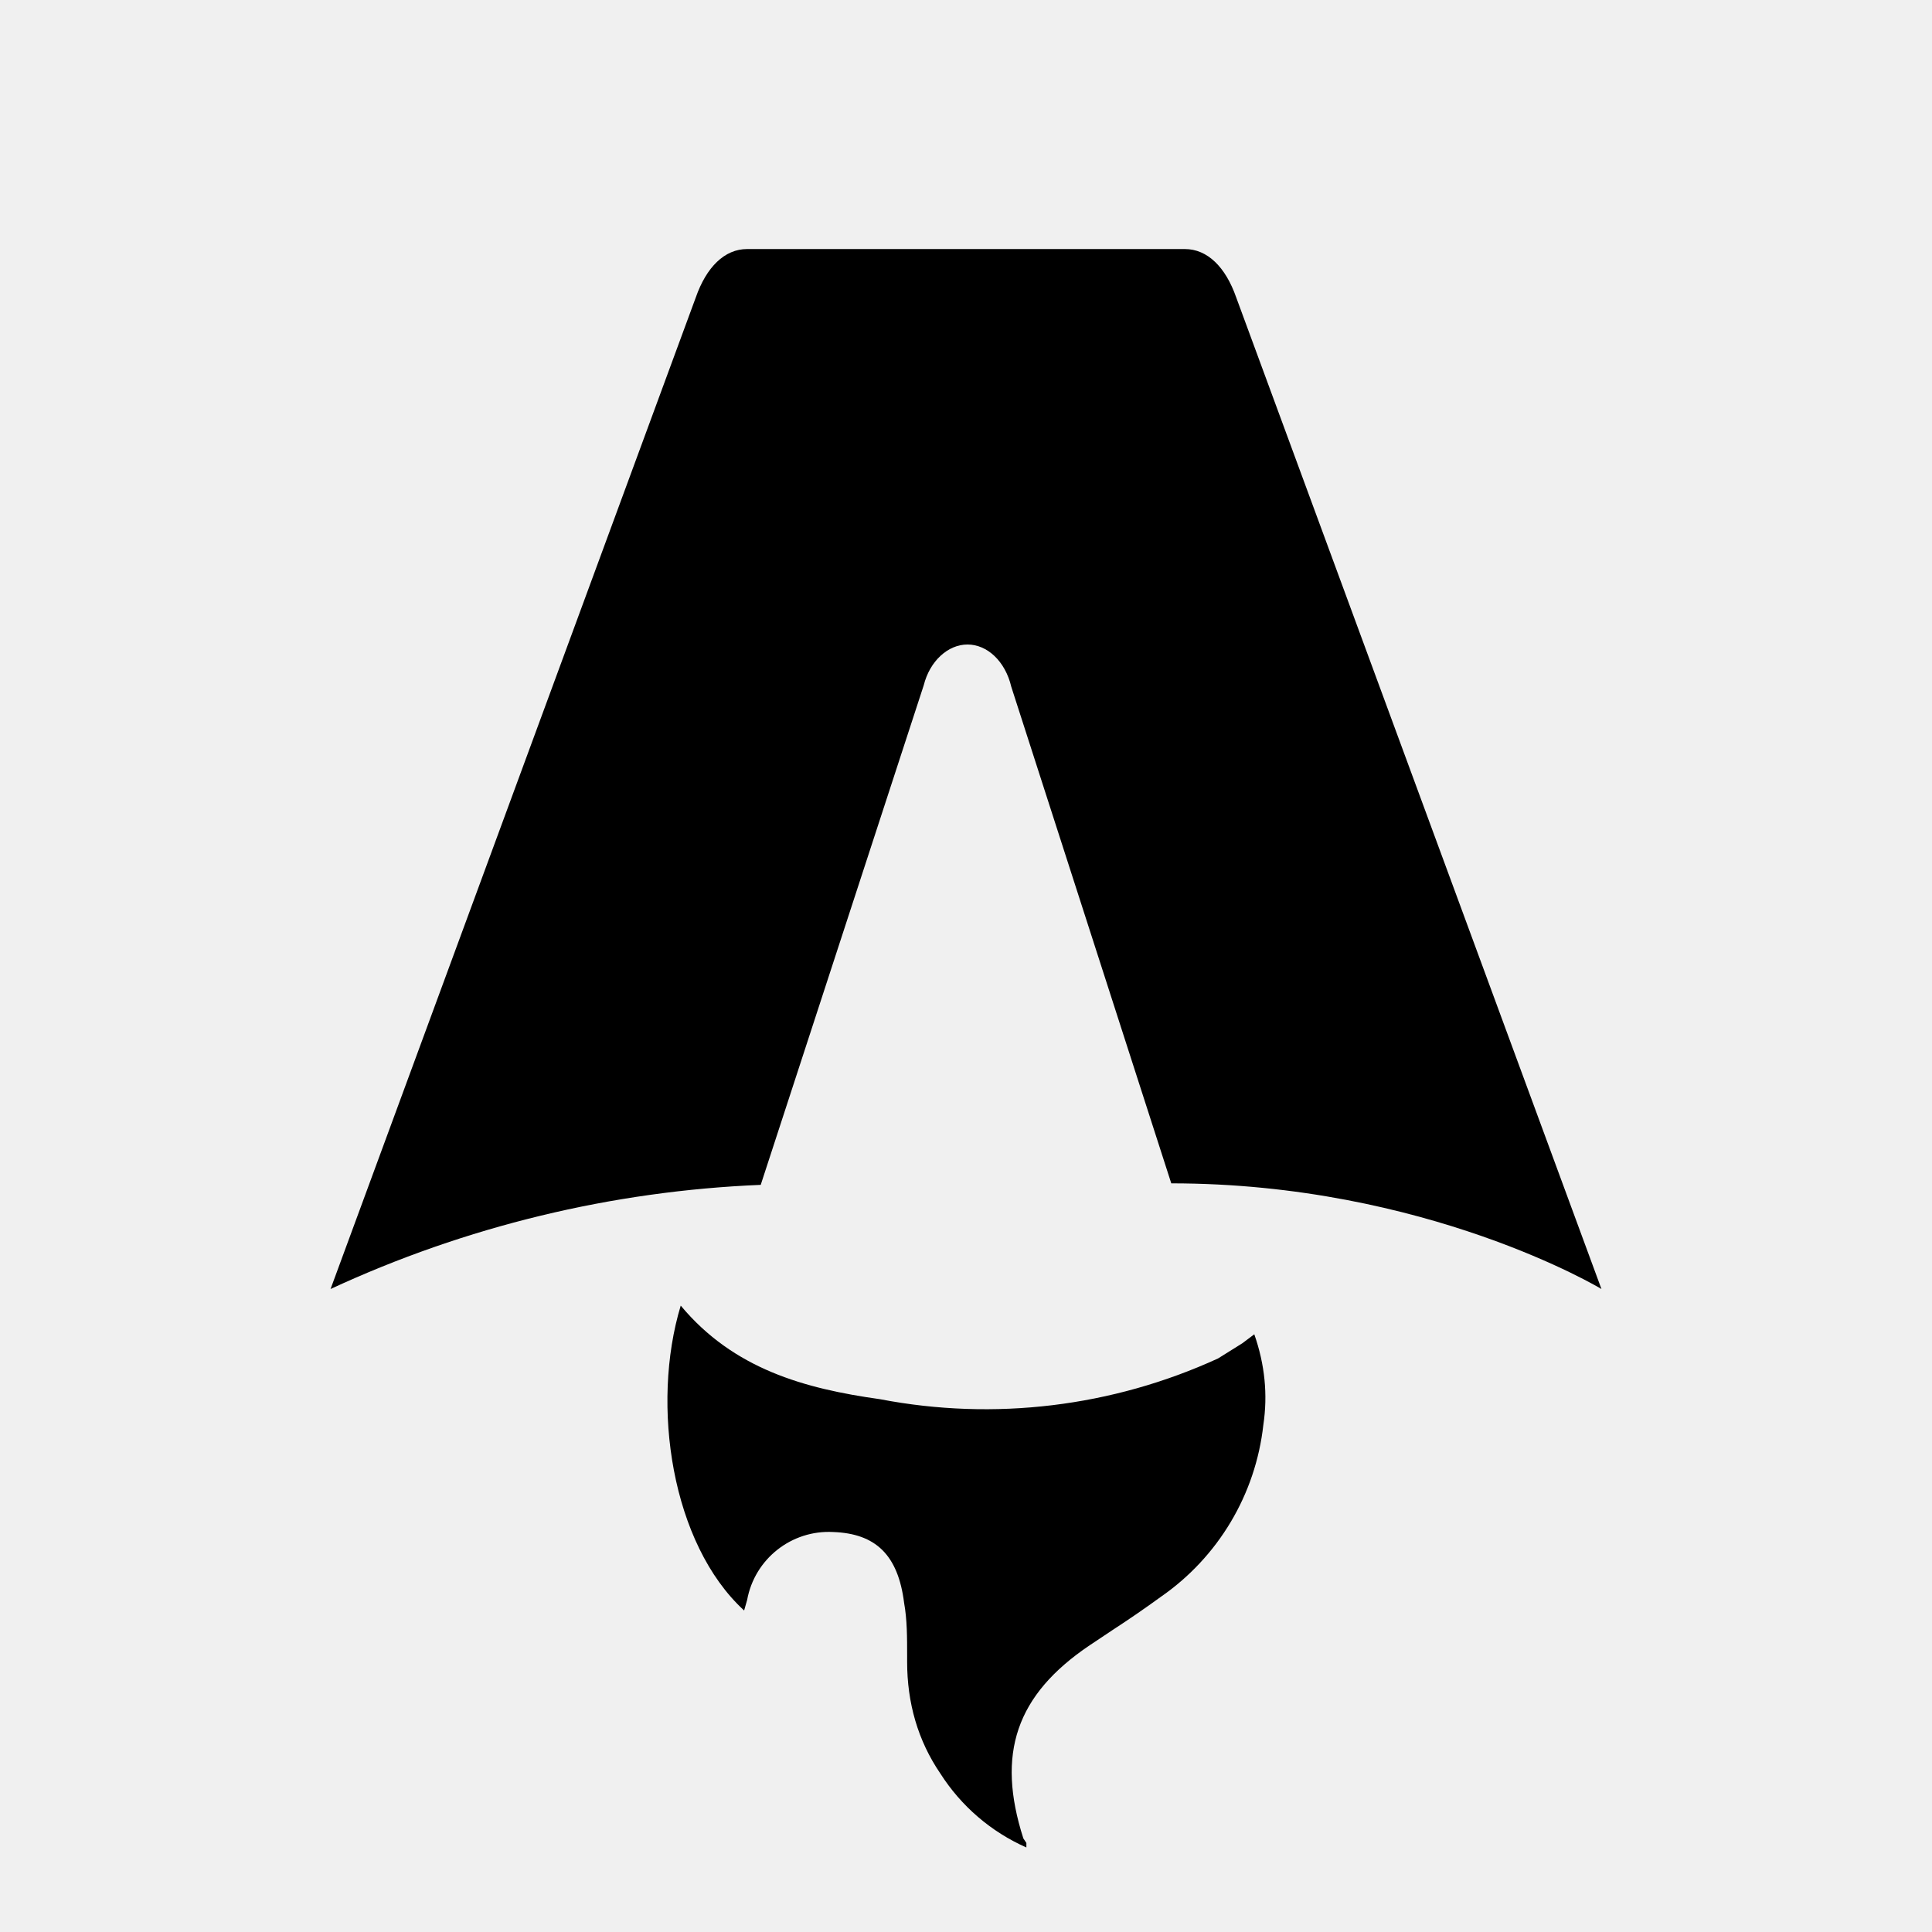
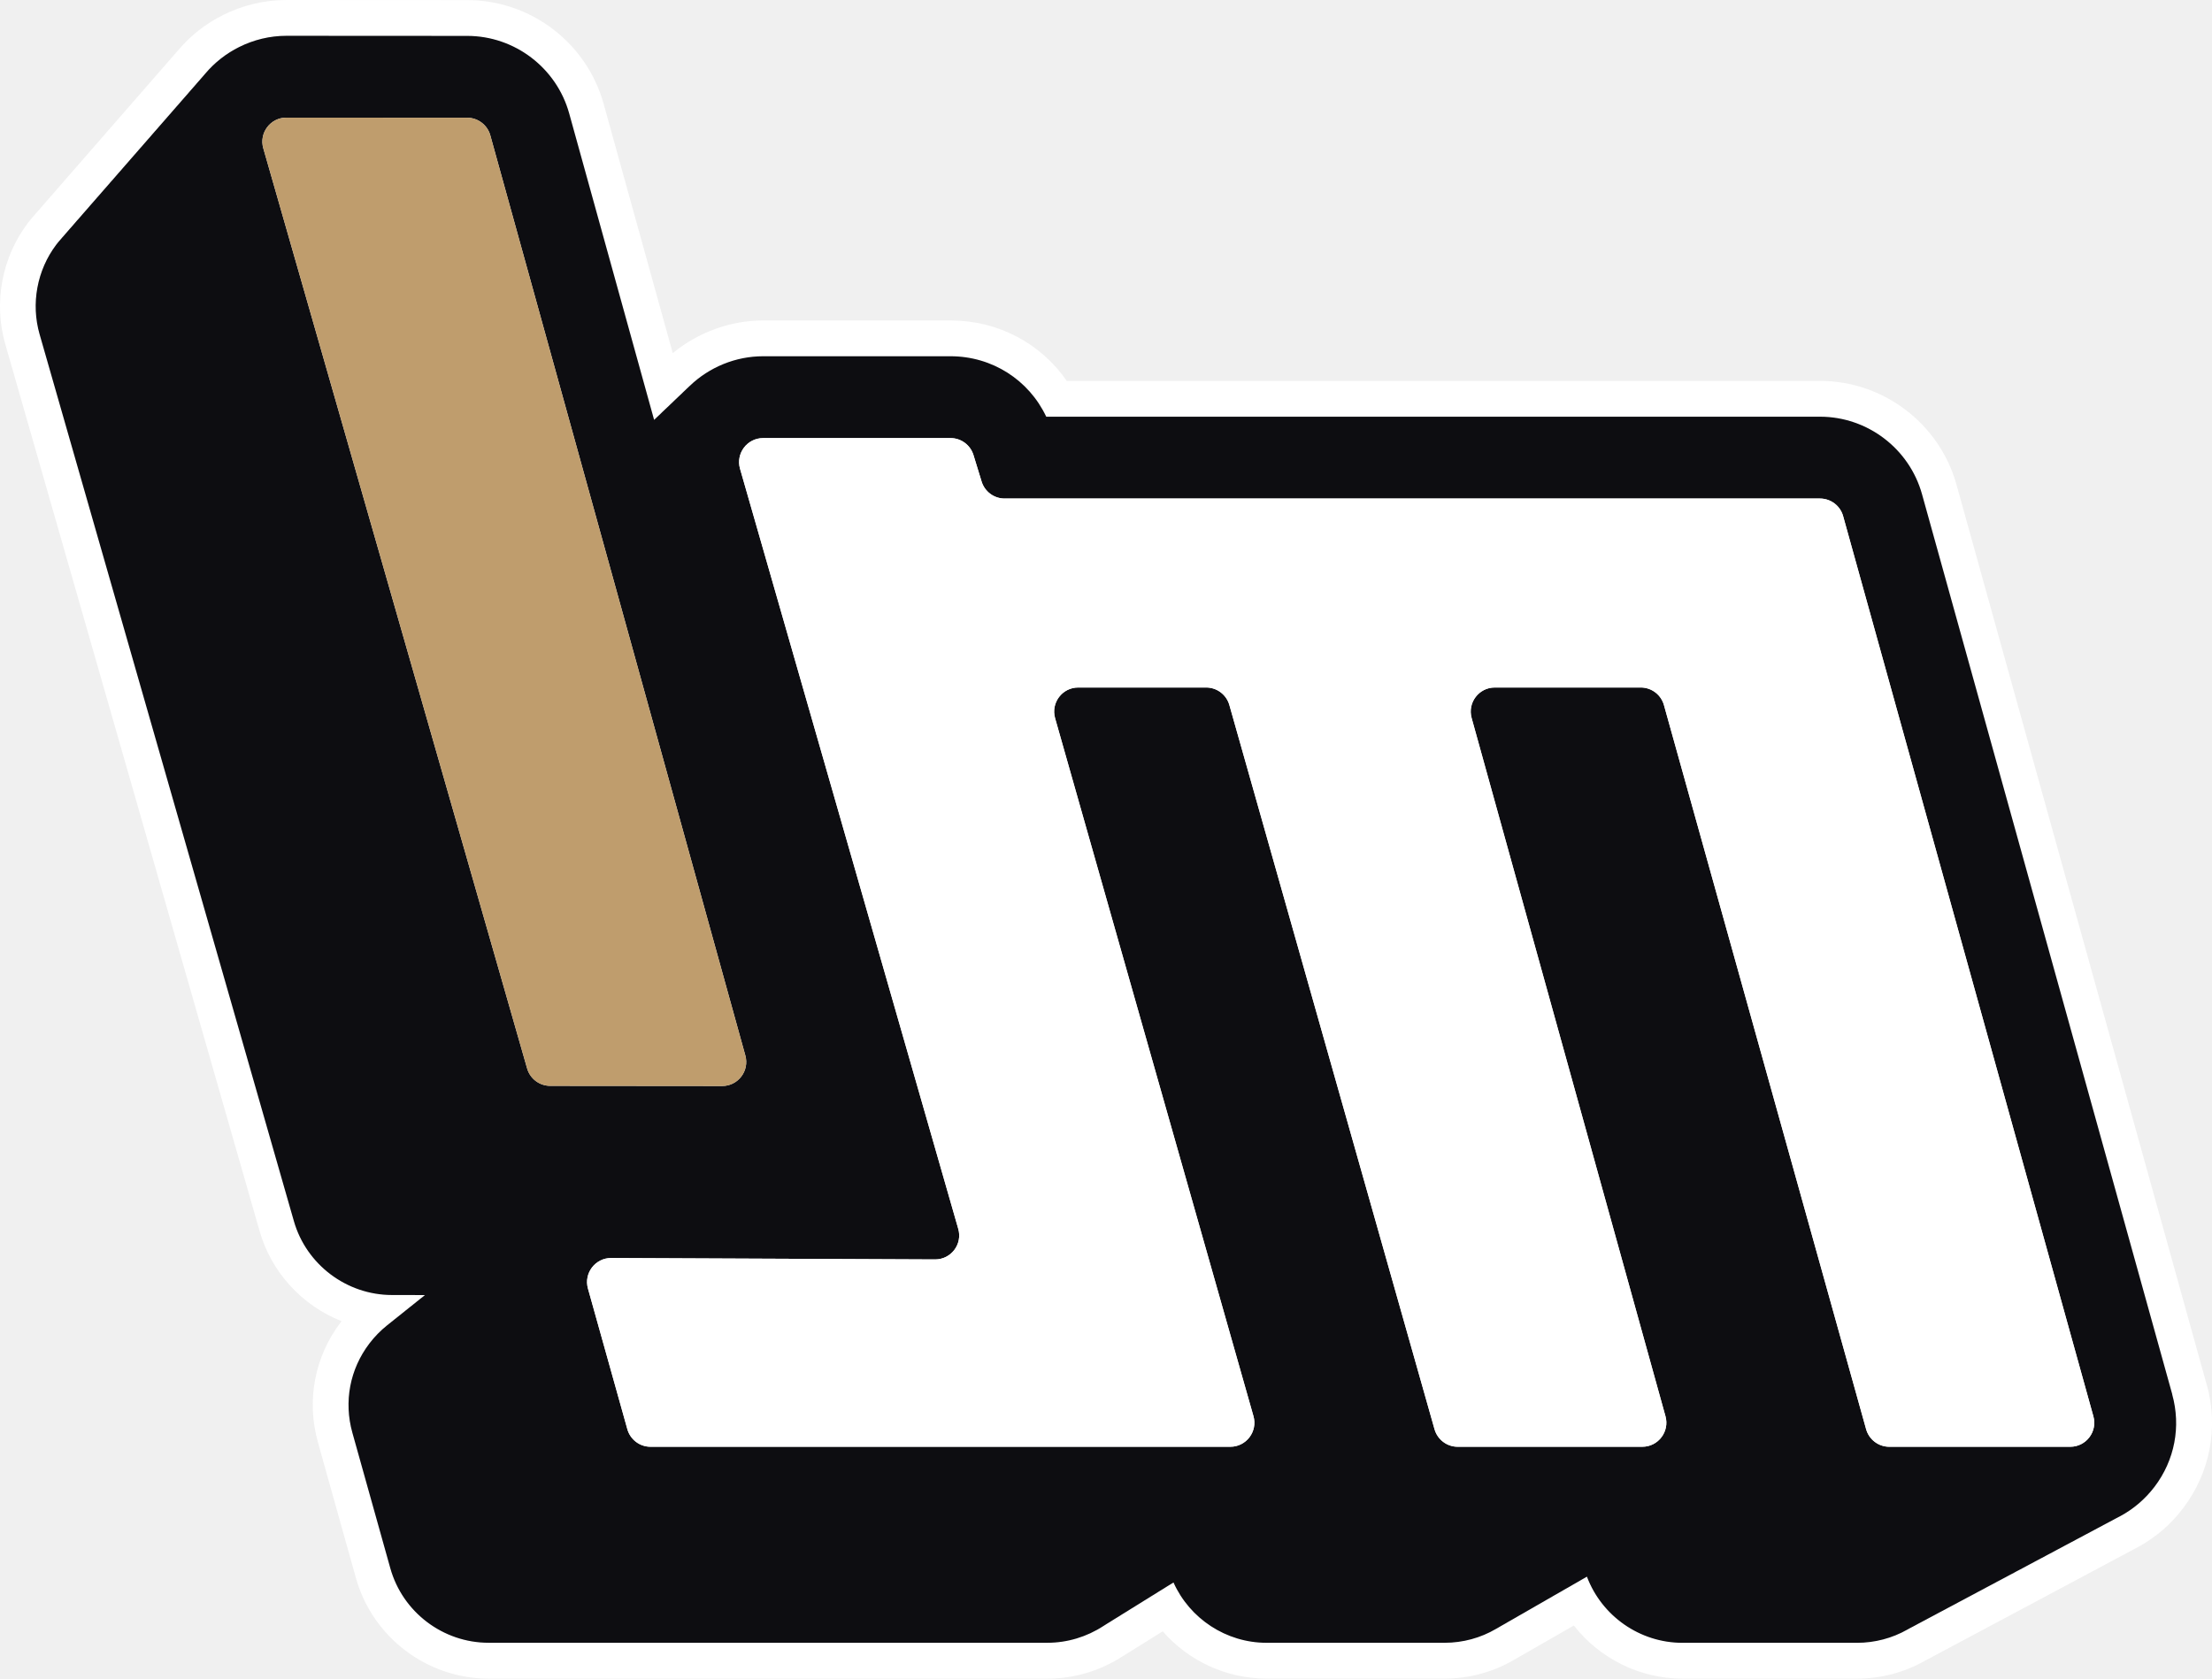
- <svg xmlns="http://www.w3.org/2000/svg" fill="none" viewBox="0 0 128 128">
-   <path d="M50.4 78.5a75.1 75.1 0 0 0-28.5 6.9l24.2-65.7c.7-2 1.9-3.2 3.4-3.2h29c1.5 0 2.7 1.2 3.4 3.2l24.2 65.7s-11.6-7-28.5-7L67 45.5c-.4-1.7-1.6-2.8-2.9-2.8-1.3 0-2.5 1.1-2.9 2.7L50.4 78.5Zm-1.1 28.2Zm-4.2-20.2c-2 6.6-.6 15.8 4.2 20.2a17.5 17.5 0 0 1 .2-.7 5.5 5.5 0 0 1 5.7-4.5c2.8.1 4.3 1.5 4.7 4.7.2 1.1.2 2.3.2 3.5v.4c0 2.7.7 5.2 2.2 7.4a13 13 0 0 0 5.7 4.9v-.3l-.2-.3c-1.8-5.6-.5-9.5 4.4-12.8l1.5-1a73 73 0 0 0 3.2-2.2 16 16 0 0 0 6.8-11.4c.3-2 .1-4-.6-6l-.8.6-1.6 1a37 37 0 0 1-22.4 2.7c-5-.7-9.7-2-13.2-6.2Z" />
-   <style>
-         path { fill: #000; }
-         @media (prefers-color-scheme: dark) {
-             path { fill: #FFF; }
-         }
-     </style>
+ <svg xmlns="http://www.w3.org/2000/svg" id="Capa_2" viewBox="0 0 600.281 455.635">
+   <defs>
+     <style>.cls-1{fill:#fff;}.cls-2{fill:#bf9d6d;}.cls-3{fill:#0d0d11;}</style>
+   </defs>
+   <g id="Capa_7">
+     <path class="cls-1" d="M598.851,375.858l-67.909-244.302c-4.609-16.588-19.837-28.166-37.036-28.166h-204.406c-7.107-10.259-18.698-16.408-31.553-16.408h-50.848c-8.87,0-17.657,3.207-24.529,8.87l-18.754-67.645C159.235,11.619,144.007.028,126.794.028l-49.058-.028h-.014c-5.914,0-11.841,1.402-17.158,4.067-4.706,2.332-8.829,5.553-12.216,9.578l-.042.028c-.111.139-.222.264-.333.403l-.042.042c-.125.139-.236.278-.361.416l-.042.042c-.111.125-.222.264-.347.389l-.028.042c-.125.139-.25.278-.361.417l-.055.056c-.111.125-.222.264-.333.389l-.042.055c-.125.125-.236.264-.361.403l-.042.055c-.111.125-.222.25-.347.389l-.028.042c-.125.139-.236.278-.361.403l-.028.042c-.125.139-.236.278-.361.416l-.042.042c-.111.125-.236.264-.347.402l-.042.042c-.125.139-.236.278-.347.403l-.042.042c-.111.139-.236.278-.361.416l-.028.042c-.125.125-.236.264-.361.402l-.042.056c-.125.125-.236.264-.347.403l-.056.042c-.111.139-.222.264-.333.403l-.042.042c-.125.139-.236.264-.347.403l-.042.055c-.125.125-.236.264-.361.389l-.028.042c-.125.139-.236.278-.361.417l-.042.042c-.111.139-.236.264-.347.402l-.042.056c-.125.125-.236.264-.347.402l-.042.042c-.125.125-.236.264-.347.403l-.028.028c-.125.139-.25.278-.375.417l-.028.042c-.125.139-.236.278-.361.417l-.028.028c-.125.139-.236.278-.361.417l-.042.042c-.111.139-.236.264-.347.403l-.042.042c-.111.139-.236.278-.361.416l-.042.055c-.111.125-.222.25-.347.389l-.028.042c-.125.139-.236.264-.361.403l-.028.042c-.125.139-.236.278-.361.416l-.028.028c-.125.139-.25.278-.361.416l-.042.042c-.125.139-.236.278-.347.403l-.042.042c-.125.139-.236.278-.347.403l-.042.055c-.125.125-.236.264-.361.403l-.028.042c-.125.139-.25.278-.361.417l-.042.042c-.111.125-.236.264-.347.403l-.055.056c-.111.125-.236.264-.347.402l-.042.042c-.111.125-.222.264-.347.389l-.028.042c-.125.139-.236.278-.361.417l-.028.028c-.125.139-.236.278-.361.417l-.042.042c-.111.139-.236.278-.347.403l-.042.042c-.111.139-.236.278-.361.417l-.028.042c-.125.125-.236.264-.361.403l-.028.042c-.125.139-.236.264-.361.402l-.028.042c-.125.139-.236.278-.361.416l-.042.042c-.111.139-.236.264-.347.403l-.028.028c-.125.139-.236.278-.361.417l-.042.042c-.125.139-.236.278-.347.416l-.028.028c-.125.139-.25.278-.375.417l-.042.042c-.111.139-.236.278-.347.403l-.042.055c-.111.139-.236.264-.347.403l-.056.055c-.111.125-.222.264-.333.389l-.028.028c-.125.139-.25.291-.375.43l-.042.056c-.111.125-.236.25-.347.389l-.014.028c-.125.139-.25.278-.375.416l-.028.042c-.125.139-.25.278-.361.417l-.056.056c-.111.125-.222.264-.333.389l-.042.042c-.125.139-.236.278-.361.417l-.042.042c-.111.139-.236.264-.347.403l-.042.042c-.111.139-.236.264-.347.403l-.028.042c-.125.139-.25.264-.361.402l-.042.042c-.111.139-.236.278-.361.416l-.028.028c-.111.139-.236.278-.347.417l-.042.042c-.125.139-.236.278-.361.416l-.028.028c-.125.139-.236.278-.361.416l-.028.028c-.125.139-.25.278-.361.417l-.042.042c-.111.139-.236.278-.347.417l-.042.042c-.125.125-.236.264-.361.403l-.028.042c-.125.125-.236.264-.361.403l-.028.028c-.125.139-.236.278-.361.43l-.028.028c-.125.139-.25.278-.361.416l-.028.028c-.125.139-.25.278-.361.416l-.042.042c-.111.139-.236.278-.361.417l-.028.028c-.111.139-.236.278-.361.417l-.028.042c-.125.125-.25.264-.361.403l-.042.055c-.111.125-.236.264-.347.403l-.055.056c-.111.125-.222.25-.333.389l-.028.028c-.125.139-.25.278-.375.416l-.014.028c-.125.139-.25.291-.375.43l-.028.028c-.125.139-.25.278-.361.417l-.014.014c-.125.153-.25.291-.375.43v.014c-.139.139-.264.292-.402.444l-.028.028c-.111.139-.236.278-.361.417l-.028.028c-.111.139-.236.278-.361.43l-.042.042c-.125.139-.236.278-.347.403l-.042.042c-.111.125-.236.264-.347.403l-.028.028c-.125.139-.25.278-.361.43l-.028.028c-.125.139-.25.278-.375.416v.014c-.139.139-.264.292-.389.43l-.028.028c-.125.139-.236.292-.361.43l-.042.042c-.111.125-.236.264-.347.403l-.042.042c-.125.139-.236.264-.347.403l-.042.042c-.125.139-.236.278-.361.417l-.014.014c-.125.153-.25.291-.375.43l-.028.028c-.111.139-.236.278-.361.416l-.014.028c-.125.139-.25.278-.375.43l-.014.014c-.125.139-.25.278-.375.43l-.042.042c-.125.139-.236.278-.361.403l-.042.055c-.111.125-.222.264-.347.402l-.014.014c-.125.139-.25.292-.375.43l-.042.042c-.111.139-.236.278-.361.417-.638.722-1.18,1.402-1.68,2.054C.485,69.935-1.791,82.221,1.443,93.437l69.005,240.706c3.235,11.341,11.661,20.267,22.238,24.46-.055.083-.125.153-.18.236-7.135,9.384-9.412,21.294-6.219,32.677l10.3,36.8c4.498,16.089,19.323,27.319,36.023,27.319h151.642c7.232,0,14.27-2.096,20.378-6.052l.056-.028c.139-.083.291-.18.43-.264l.069-.042c.139-.097.278-.181.417-.264l.069-.042c.139-.097.292-.181.43-.278l.056-.027c.153-.097.305-.181.444-.278l.056-.028c.153-.097.291-.181.444-.278l.042-.028c.153-.097.306-.194.458-.278l.056-.042c.153-.097.291-.18.43-.278l.069-.042c.153-.083.291-.166.43-.264l.069-.042c.153-.083.291-.18.43-.264l.069-.042c.139-.097.292-.18.43-.264l.056-.042c.153-.083.291-.181.444-.278l.056-.028c.153-.097.291-.181.43-.278l.069-.041c.139-.083.292-.181.43-.264l.069-.042c.153-.097.291-.18.43-.277l.069-.028c.139-.097.278-.181.417-.264l.069-.042c.139-.097.291-.18.43-.278l.069-.042c.139-.083.292-.166.43-.264l.069-.042c.139-.083.291-.18.43-.264l.056-.042c.153-.083.305-.18.444-.278l.069-.042c.139-.083.278-.167.417-.264l.069-.042c.153-.083.291-.181.444-.264l.055-.041c.153-.083.292-.181.43-.264,3.498,3.998,7.815,7.218,12.605,9.411,4.803,2.207,10.092,3.415,15.561,3.415h48.294c6.635,0,13.146-1.749,18.823-5.067.18-.097.361-.208.541-.305.18-.111.361-.208.541-.305.18-.111.361-.208.541-.319.167-.097.347-.195.527-.305.181-.097.361-.208.542-.305.18-.097.361-.208.527-.306.181-.097.361-.208.542-.305.18-.111.361-.208.527-.305.181-.111.361-.208.542-.319.18-.097.361-.208.541-.305s.361-.208.541-.305c.18-.111.347-.208.528-.305.18-.111.361-.208.541-.319.18-.097.361-.195.541-.305.18-.097.347-.208.527-.306.181-.097.361-.208.542-.305.18-.111.361-.208.541-.319.181-.097.347-.194.528-.305.18-.097.361-.194.541-.305.181-.097.361-.208.541-.305.18-.111.347-.208.528-.305.18-.111.361-.208.541-.319.18-.097.361-.195.528-.305.194-.097.375-.208.555-.306.167-.111.347-.208.528-.305.18-.111.361-.208.541-.319.167-.097.347-.194.528-.305.18-.097.361-.194.541-.305.181-.097.361-.208.528-.305.18-.097.361-.208.541-.305.056-.042.125-.069.181-.111,6.982,8.912,17.838,14.423,29.471,14.423h47.336c6.469,0,12.813-1.652,18.379-4.803l.042-.014c.181-.097.347-.181.514-.278l.055-.028c.18-.097.347-.18.514-.278l.069-.028c.167-.097.347-.18.514-.278l.055-.028c.181-.097.347-.195.528-.291l.055-.028c.18-.083.347-.18.528-.278l.056-.028c.167-.097.347-.181.514-.278l.055-.028c.181-.097.361-.181.528-.278l.055-.041c.18-.083.347-.181.514-.264l.069-.042c.167-.083.347-.18.514-.278l.055-.027c.181-.083.361-.181.528-.278l.055-.028c.18-.097.347-.18.528-.278l.056-.028c.167-.097.347-.18.514-.278l.055-.028c.181-.097.347-.195.528-.278l.055-.042c.18-.083.347-.18.528-.278l.056-.028c.167-.083.347-.181.514-.278l.069-.028c.167-.097.347-.181.514-.278l.055-.041c.18-.083.347-.181.528-.278l.056-.028c.18-.083.347-.18.514-.278l.069-.027c.167-.097.347-.181.514-.278l.069-.028c.167-.097.333-.18.514-.278l.056-.028c.18-.097.347-.18.514-.278l.055-.028c.181-.097.361-.195.528-.291l.069-.028c.167-.083.333-.18.514-.278l.056-.028c.18-.097.347-.181.514-.278l.055-.028c.181-.097.361-.181.528-.278l.069-.041c.167-.083.333-.181.5-.264l.069-.042c.18-.083.347-.18.514-.278l.069-.027c.167-.083.347-.181.514-.278l.055-.028c.18-.097.347-.18.528-.278l.056-.028c.18-.097.347-.18.514-.278l.055-.042c.181-.083.361-.181.528-.278l.069-.028c.167-.083.333-.18.514-.278l.056-.028c.18-.097.347-.181.528-.278l.055-.028c.181-.097.347-.181.514-.278l.069-.041c.167-.083.333-.181.5-.264l.056-.028c.18-.097.361-.195.528-.292l.069-.027c.167-.083.347-.181.514-.278l.069-.028c.167-.097.333-.18.5-.278l.069-.028c.167-.097.347-.18.514-.278l.055-.028c.181-.097.347-.195.528-.278l.055-.042c.18-.083.347-.18.528-.278l.056-.028c.18-.097.347-.181.514-.278l.055-.028c.181-.097.347-.181.528-.278l.055-.041c.18-.083.347-.181.528-.264l.056-.042c.18-.083.347-.18.514-.278l.069-.027c.167-.083.333-.181.514-.278l.055-.028c.167-.083.347-.18.528-.278l.056-.028c.18-.097.347-.194.528-.278l.055-.042c.167-.083.347-.181.514-.264l.055-.028c.167-.097.347-.194.528-.291l.056-.028c.18-.097.347-.181.528-.278l.055-.028c.167-.097.333-.181.514-.278l.055-.028c.167-.097.347-.18.528-.277l.056-.042c.18-.083.347-.18.528-.278l.055-.027c.167-.083.333-.181.514-.278l.055-.028c.18-.083.347-.18.528-.278l.056-.028c.167-.097.347-.18.514-.278l.055-.028c.181-.097.361-.195.528-.291l.069-.028c.167-.083.333-.18.5-.278l.069-.028c.167-.083.347-.181.514-.278l.055-.028c.181-.097.347-.181.528-.278l.055-.028c.18-.097.347-.18.528-.277l.056-.042c.167-.083.347-.18.514-.264l.055-.041c.181-.083.347-.181.528-.278l.055-.028c.18-.097.347-.18.528-.278l.056-.028c.18-.097.347-.18.514-.278l.055-.028c.181-.097.347-.18.528-.278l.055-.042c.18-.083.347-.18.528-.278l.056-.028c.18-.097.347-.181.514-.278l.069-.028c.167-.097.347-.181.514-.278l.055-.028c.18-.097.347-.18.514-.277l.069-.042c.167-.083.347-.18.514-.264l.069-.041c.167-.083.347-.181.514-.278l.069-.028c.167-.097.333-.18.5-.278l.069-.028c.167-.097.347-.18.514-.278l.055-.028c.181-.097.347-.18.528-.278l.055-.042c.18-.083.347-.18.528-.278l.056-.028c.18-.083.347-.181.514-.278l.055-.028c.181-.083.347-.181.528-.278l.055-.028c.167-.097.347-.18.528-.277l.056-.028c.167-.097.347-.195.514-.292l.055-.027c.181-.083.361-.181.528-.278l.055-.028c.18-.097.347-.18.528-.278l.056-.028c.167-.097.347-.18.514-.278l.055-.028c.181-.097.347-.18.528-.278l.055-.028c.167-.097.347-.194.514-.278l.056-.042c.18-.083.361-.181.541-.278l.055-.028c.167-.097.347-.181.514-.278l.055-.028c.18-.097.347-.18.528-.277l.056-.042c.18-.083.347-.18.514-.264l.055-.041c.181-.083.347-.181.528-.278l.042-.028c.18-.083.361-.18.527-.278l.056-.028c.18-.083.361-.18.528-.278l.055-.028c.181-.097.361-.195.528-.278l.055-.042c.18-.083.347-.18.528-.278l.056-.028c.167-.083.347-.181.514-.264l.055-.041c.181-.083.347-.181.528-.278l.069-.028c.167-.097.333-.18.514-.277l.056-.042c.167-.083.347-.18.514-.264l.069-.041c.181-.097.375-.195.555-.292,4.817-2.623,8.94-6.163,12.271-10.564,7.33-9.648,9.676-21.877,6.427-33.566ZM584.692,403.551c-2.54,3.332-5.691,6.011-9.231,7.927-.194.111-.389.208-.583.305-.194.111-.389.208-.583.305-.18.111-.375.208-.569.305-.194.111-.389.208-.583.319-.194.097-.389.195-.583.305-.18.111-.375.208-.569.305-.194.111-.389.208-.583.306-.194.111-.389.208-.583.305-.18.111-.375.208-.569.319-.194.111-.389.194-.583.305-.194.111-.389.208-.583.305-.18.111-.375.208-.569.305-.194.111-.389.208-.583.319-.194.097-.389.195-.583.305-.18.111-.375.208-.569.305-.194.111-.389.208-.583.306-.194.111-.389.208-.569.305-.194.111-.389.208-.583.319-.194.111-.389.194-.583.305-.194.111-.389.208-.583.305-.18.111-.375.208-.569.305-.194.111-.389.208-.583.319-.181.097-.389.195-.583.305-.18.111-.375.208-.569.305-.194.111-.389.208-.583.306-.194.111-.389.208-.583.305-.18.111-.375.208-.569.319-.194.097-.389.194-.583.305-.181.111-.389.208-.583.305-.18.111-.375.208-.569.305-.194.111-.389.208-.583.319-.181.097-.389.195-.569.305-.194.111-.389.195-.583.305-.194.111-.389.208-.583.306-.181.111-.389.208-.569.305-.194.111-.389.208-.583.319-.194.097-.389.194-.583.305-.181.111-.389.208-.569.305-.194.111-.389.208-.583.305-.194.111-.389.208-.583.305-.181.111-.389.208-.569.319-.194.097-.389.195-.583.305-.194.111-.389.208-.583.306-.181.111-.389.208-.569.305-.194.111-.389.208-.583.319-.194.097-.389.194-.583.305-.181.111-.389.208-.569.305-.194.111-.389.208-.583.305-.194.111-.389.208-.583.305-.181.111-.389.208-.569.319-.194.097-.389.195-.583.305-.194.111-.389.208-.583.306-.181.111-.389.208-.569.305-.194.111-.389.208-.583.319-.194.097-.389.194-.583.305-.181.111-.375.194-.569.305s-.389.208-.583.305c-.194.111-.389.208-.583.305-.181.111-.375.208-.569.319-.194.097-.389.195-.583.305-.194.111-.389.208-.583.306-.181.111-.389.208-.569.305-.194.111-.389.208-.583.305-.194.111-.389.208-.583.319-.181.097-.375.194-.569.305s-.389.208-.583.305c-.194.111-.389.208-.583.305-.181.111-.375.208-.569.319-.194.097-.389.195-.583.305-.194.111-.389.208-.583.306-.181.111-.375.208-.569.305-.194.111-.389.208-.583.305-.194.111-.389.208-.583.319-.181.097-.375.194-.569.305s-.389.208-.583.305c-.194.111-.389.208-.583.305-.181.111-.375.208-.569.319-.194.097-.389.195-.583.305-.194.111-.389.195-.583.306-.181.111-.375.208-.569.305-.194.111-.389.208-.583.305-.194.111-.389.208-.583.319-.181.097-.375.194-.569.305s-.389.208-.583.305c-.194.111-.389.208-.583.305-.181.111-.375.208-.569.305-.194.111-.389.208-.583.319-.194.097-.389.195-.583.306-.181.111-.375.208-.569.305-.194.111-.389.208-.583.305-.194.111-.389.208-.583.319-.181.097-.375.194-.569.305s-.389.208-.583.305c-.194.111-.389.208-.569.305-.195.111-.389.208-.583.305-.194.111-.389.208-.583.319-.194.097-.389.195-.569.306-.195.111-.389.208-.583.305-.194.111-.389.208-.583.305-.194.111-.389.208-.569.319-4.109,2.332-8.801,3.595-13.715,3.595h-47.336c-11.563,0-21.891-7.274-25.917-17.963-.167.111-.347.208-.514.306-.18.111-.361.208-.541.305-.18.111-.361.208-.541.306-.167.111-.347.208-.528.319-.18.097-.361.208-.541.305s-.347.208-.528.305c-.18.111-.361.208-.541.305-.18.111-.361.208-.541.319-.181.097-.347.194-.528.305-.18.097-.361.208-.541.306-.181.097-.361.208-.542.305-.18.111-.347.208-.527.306-.18.111-.361.208-.541.319-.18.097-.361.208-.541.305s-.347.208-.528.305c-.18.111-.361.208-.541.305-.18.111-.361.208-.541.305-.181.111-.347.208-.528.319-.18.097-.361.208-.541.306-.181.097-.361.208-.542.305-.166.111-.347.208-.527.306-.181.111-.361.208-.542.319-.18.097-.361.208-.541.305-.167.097-.347.208-.528.305-.18.111-.361.208-.541.305-.18.111-.347.208-.528.305-.18.111-.361.208-.541.319-.18.097-.361.208-.541.306-.181.097-.347.208-.528.305-.18.111-.361.208-.541.306-.181.111-.361.208-.542.319-.18.097-.347.194-.527.305-.181.097-.361.208-.542.305-.18.097-.361.208-.541.305-.18.111-.347.208-.528.305-.18.111-.361.208-.541.319-.18.097-.361.208-.541.306-.18.097-.347.208-.528.305-.18.111-.361.208-.541.306-.181.111-.361.208-.542.305-.166.111-.347.208-.527.319-.181.097-.361.208-.542.305-.18.097-.361.208-.541.305-.167.111-.347.208-.528.305-.18.111-.361.208-.541.319-.18.097-.361.208-.541.306-4.164,2.443-8.968,3.775-13.993,3.775h-48.294c-10.966,0-20.836-6.566-25.237-16.366-.056.027-.111.055-.153.097-.167.097-.333.194-.5.305-.167.097-.333.208-.5.306-.167.111-.333.208-.5.305-.153.111-.333.208-.486.305-.167.111-.333.208-.5.319-.166.111-.333.208-.5.305-.167.111-.333.208-.5.305-.166.111-.333.208-.5.305-.153.111-.333.208-.486.32-.167.097-.333.208-.5.305-.167.111-.333.208-.5.306-.167.111-.333.208-.5.305-.166.111-.333.208-.5.319-.153.097-.333.208-.486.305-.166.111-.333.208-.5.305-.167.111-.333.208-.5.305-.167.111-.333.208-.5.319-.167.097-.333.208-.5.306-.153.111-.319.208-.486.305-.166.111-.333.208-.5.306-.167.111-.333.208-.5.319-.166.097-.333.194-.5.305-.167.111-.333.208-.5.305-.153.111-.319.208-.486.305-.167.111-.333.208-.5.319-.167.097-.333.194-.5.305-.166.111-.333.208-.5.306-.167.111-.333.208-.5.305-.153.111-.319.208-.486.319-.167.097-.333.195-.5.306s-.333.208-.5.305c-.167.111-.333.208-.5.305-.153.111-.333.208-.5.319-.153.097-.319.195-.486.305-.167.111-.333.208-.5.305-.166.111-.333.208-.5.306-.167.111-.333.208-.5.319-.153.097-.319.194-.486.305-4.47,2.915-9.745,4.539-15.187,4.539h-151.642c-12.368,0-23.335-8.315-26.666-20.225l-10.3-36.8c-2.36-8.412-.68-17.241,4.609-24.195,1.416-1.86,3.026-3.498,4.803-4.928.139-.111.278-.222.416-.333s.291-.222.43-.333c.139-.125.278-.236.417-.347.139-.111.291-.222.43-.333.139-.125.278-.236.416-.347.139-.111.292-.222.43-.333.139-.111.278-.222.417-.333.139-.125.291-.236.43-.347.139-.111.278-.222.43-.333.139-.125.278-.236.416-.347.139-.111.291-.222.43-.333.139-.125.278-.236.417-.347.139-.111.291-.222.43-.333.139-.125.278-.222.416-.347.153-.111.292-.222.43-.333.139-.111.278-.222.43-.333.139-.125.278-.236.417-.347.139-.111.291-.222.43-.333.139-.125.278-.236.416-.347.139-.111.291-.222.43-.333.139-.111.278-.222.417-.347.153-.111.291-.222.43-.333.139-.111.278-.222.43-.333.139-.125.278-.236.416-.347.042-.028.083-.069.125-.097l-8.981-.014c-12.285-.014-23.224-8.259-26.597-20.059L10.772,90.758c-2.388-8.315-.708-17.394,4.498-24.307.417-.541.847-1.069,1.305-1.569.125-.153.25-.292.375-.444.139-.153.264-.306.402-.444.125-.153.25-.305.389-.458.125-.153.264-.291.389-.444.125-.153.264-.305.389-.444.125-.153.264-.305.389-.458.139-.153.264-.291.403-.444.125-.153.25-.305.389-.444.125-.153.264-.305.389-.458.125-.153.264-.291.389-.444.125-.153.264-.306.389-.458.139-.139.264-.292.403-.444.125-.153.25-.291.389-.444.125-.153.264-.305.389-.444.125-.153.264-.305.389-.458.125-.153.264-.291.389-.444.139-.153.264-.305.403-.458.125-.153.25-.292.389-.444.125-.153.264-.292.389-.444.125-.153.264-.305.389-.458.125-.139.264-.291.389-.444.139-.153.264-.305.403-.458.125-.139.25-.291.389-.444.125-.153.264-.291.389-.444s.264-.305.389-.458c.139-.153.264-.291.402-.444.125-.153.25-.305.389-.444.125-.153.264-.306.389-.458.125-.153.264-.292.389-.444.125-.153.264-.305.389-.444.139-.153.264-.305.403-.458.125-.153.25-.291.389-.444.125-.153.264-.305.389-.444.125-.153.264-.305.389-.458.125-.153.264-.292.389-.444.139-.153.264-.306.403-.444.125-.153.25-.305.389-.458.125-.153.264-.291.389-.444.125-.153.264-.305.389-.444.125-.153.264-.305.389-.458.139-.153.264-.291.402-.444.125-.153.25-.305.389-.444.125-.153.264-.305.389-.458.125-.153.264-.291.389-.444s.264-.306.389-.444c.139-.153.264-.306.403-.458.125-.153.25-.291.389-.444.125-.153.264-.305.389-.458s.264-.291.389-.444c.125-.153.264-.305.389-.444.139-.153.264-.305.403-.458.125-.153.25-.292.389-.444.125-.153.264-.306.389-.444.125-.153.264-.305.389-.458.125-.153.264-.291.389-.444.139-.153.264-.305.403-.444.125-.153.25-.305.389-.458.125-.153.264-.291.389-.444.125-.153.264-.305.389-.444.125-.153.264-.305.389-.458.139-.153.264-.291.403-.444.125-.153.25-.306.389-.444.125-.153.264-.306.389-.458s.264-.291.389-.444c.125-.153.264-.305.389-.458.139-.139.264-.291.403-.444.125-.153.25-.291.389-.444.125-.153.264-.305.389-.458.125-.139.264-.292.389-.444.125-.153.264-.292.389-.444.139-.153.264-.305.402-.458.125-.153.25-.291.389-.444.125-.153.264-.305.389-.444.125-.153.264-.305.389-.458.125-.153.264-.291.389-.444.139-.153.264-.305.403-.444.125-.153.25-.305.389-.458.125-.153.264-.291.389-.444.125-.153.264-.306.389-.444.125-.153.264-.306.389-.458.139-.153.264-.291.402-.444.125-.153.25-.305.389-.444.125-.153.25-.305.389-.458.125-.153.264-.291.389-.444.125-.153.264-.305.389-.444.139-.153.264-.306.402-.458.125-.153.25-.292.389-.444.125-.153.264-.305.389-.444.125-.153.264-.305.389-.458.125-.153.264-.291.389-.444.139-.153.264-.305.403-.458.125-.139.25-.291.389-.444.125-.153.264-.292.389-.444.125-.153.264-.305.389-.458.125-.153.264-.291.389-.444.139-.153.264-.292.402-.444.125-.153.25-.306.389-.458.125-.153.264-.291.389-.444.125-.153.264-.305.389-.444.125-.153.264-.305.389-.458,2.554-3.026,5.705-5.483,9.203-7.218,3.942-1.971,8.329-3.04,12.813-3.04h.014l49.058.028c12.854,0,24.237,8.662,27.666,21.059l23.044,83.164c.014-.014.028-.014.028-.028.153-.139.291-.278.444-.417.139-.139.292-.278.43-.416.153-.139.292-.278.444-.416.153-.139.291-.292.444-.417.139-.139.291-.291.43-.43.153-.139.292-.278.444-.417.139-.139.291-.278.43-.416.153-.139.291-.278.444-.416.153-.139.291-.278.444-.417.139-.139.291-.278.43-.417.153-.139.291-.291.444-.417.139-.153.291-.291.444-.43.139-.139.278-.278.43-.416.153-.139.292-.278.444-.417.139-.139.291-.278.43-.417.153-.139.291-.278.444-.416.139-.139.292-.292.444-.417.139-.153.278-.291.43-.43.153-.139.291-.278.444-.417.139-.139.291-.278.43-.417.153-.139.292-.278.444-.416.139-.139.292-.278.444-.417,5.303-5.095,12.466-8.037,19.906-8.037h50.848c11.3,0,21.267,6.441,25.972,16.408h209.987c12.854,0,24.237,8.648,27.68,21.045l67.909,244.316c2.429,8.732.68,17.866-4.803,25.084Z" />
+     <path class="cls-3" d="M589.495,378.467l-67.909-244.316c-3.443-12.396-14.826-21.045-27.68-21.045h-209.987c-4.706-9.967-14.673-16.408-25.972-16.408h-50.848c-7.441,0-14.603,2.943-19.906,8.037-.153.139-.305.278-.444.417-.153.139-.291.278-.444.416-.139.139-.292.278-.43.417-.153.139-.292.278-.444.417-.153.139-.291.278-.43.43-.153.125-.305.278-.444.417-.153.139-.291.278-.444.416-.139.139-.291.278-.43.417-.153.139-.291.278-.444.417-.153.139-.291.278-.43.416-.153.139-.305.278-.444.43-.153.125-.291.278-.444.417-.139.139-.291.278-.43.417-.153.139-.292.278-.444.417-.153.139-.292.278-.444.416-.139.139-.291.278-.43.416-.153.139-.291.278-.444.417-.139.139-.292.291-.43.43-.153.125-.292.278-.444.417-.153.139-.291.278-.444.416-.139.139-.291.278-.43.416-.153.139-.292.278-.444.417,0,.014-.014.014-.028.028l-23.044-83.164c-3.429-12.396-14.812-21.059-27.666-21.059l-49.058-.028h-.014c-4.484,0-8.87,1.069-12.813,3.04-3.498,1.735-6.649,4.192-9.203,7.218-.125.153-.264.305-.389.458-.125.139-.264.292-.389.444-.125.153-.264.292-.389.444-.139.153-.264.305-.389.458-.139.153-.264.291-.402.444-.125.153-.264.291-.389.444-.125.153-.264.305-.389.458-.125.153-.264.291-.389.444-.139.153-.264.305-.389.444-.139.153-.264.305-.403.458-.125.153-.264.291-.389.444-.125.153-.264.306-.389.458-.125.139-.264.292-.389.444-.139.153-.264.291-.389.444-.139.153-.264.305-.402.458-.125.139-.264.291-.389.444-.125.153-.264.291-.389.444-.139.153-.264.305-.389.458-.139.139-.264.292-.389.444-.139.153-.264.292-.402.444-.125.153-.264.305-.389.458-.125.139-.264.291-.389.444-.125.153-.264.291-.389.444-.139.153-.264.305-.389.458-.139.139-.264.291-.403.444-.125.153-.264.292-.389.444-.125.153-.264.305-.389.458-.125.139-.264.291-.389.444-.139.153-.264.292-.389.444-.139.153-.264.306-.402.458-.125.153-.264.291-.389.444-.125.153-.264.305-.389.444-.125.153-.264.305-.389.458-.139.153-.264.291-.389.444-.139.153-.264.305-.403.444-.125.153-.264.306-.389.458-.125.153-.264.292-.389.444s-.264.305-.389.458c-.139.139-.264.291-.389.444-.139.153-.264.291-.403.444-.125.153-.264.305-.389.458-.125.139-.264.291-.389.444-.125.153-.264.292-.389.444-.139.153-.264.305-.389.458-.139.139-.264.291-.403.444-.125.153-.264.292-.389.444-.125.153-.264.306-.389.458-.125.139-.264.291-.389.444-.139.153-.264.291-.389.444-.139.153-.264.305-.403.458-.125.139-.264.291-.389.444-.125.153-.264.291-.389.444s-.264.306-.389.458c-.139.153-.264.292-.389.444-.139.153-.264.305-.403.458-.125.139-.264.291-.389.444s-.264.291-.389.444c-.125.153-.264.305-.389.458-.139.139-.264.291-.389.444-.139.153-.264.292-.402.444-.125.153-.264.305-.389.458-.125.139-.264.291-.389.444-.125.153-.264.292-.389.444-.139.153-.264.306-.389.458-.139.139-.264.291-.403.444-.125.153-.264.291-.389.444-.125.153-.264.305-.389.458-.125.139-.264.291-.389.444-.139.153-.264.291-.389.444-.139.153-.264.306-.403.458-.125.139-.264.292-.389.444-.125.153-.264.291-.389.444-.125.153-.264.305-.389.458-.139.139-.264.291-.389.444-.139.153-.264.291-.402.444-.125.153-.264.305-.389.458s-.264.292-.389.444c-.139.153-.264.305-.389.444-.139.153-.264.305-.403.458-.125.153-.264.306-.389.444-.125.153-.264.306-.389.458-.125.153-.264.291-.389.444-.139.153-.264.291-.389.444-.139.153-.264.305-.403.458-.125.153-.264.291-.389.444-.125.153-.264.305-.389.458-.125.139-.264.292-.389.444-.139.153-.264.292-.389.444-.139.153-.264.305-.403.444-.125.153-.264.305-.389.458-.125.153-.264.291-.389.444-.125.153-.264.305-.389.458-.139.139-.264.291-.389.444-.139.153-.264.292-.403.444-.125.153-.264.305-.389.458-.125.139-.264.291-.389.444-.125.153-.264.292-.389.444-.139.153-.264.306-.389.458-.139.139-.264.291-.402.444-.125.153-.25.291-.375.444-.458.5-.888,1.027-1.305,1.569-5.206,6.913-6.885,15.992-4.498,24.307l69.005,240.706c3.373,11.799,14.312,20.045,26.597,20.059l8.981.014c-.042.028-.083.069-.125.097-.139.111-.278.222-.416.347-.153.111-.292.222-.43.333-.139.111-.278.222-.43.333-.139.125-.278.236-.417.347-.139.111-.291.222-.43.333-.139.111-.278.222-.416.347-.139.111-.292.222-.43.333-.139.111-.278.222-.417.347-.153.111-.291.222-.43.333-.139.111-.278.222-.43.333-.139.125-.278.222-.416.347-.139.111-.292.222-.43.333-.139.111-.278.222-.417.347-.139.111-.291.222-.43.333-.139.111-.278.222-.416.347-.153.111-.292.222-.43.333-.139.111-.291.222-.43.347-.139.111-.278.222-.417.333-.139.111-.291.222-.43.333-.139.111-.278.222-.416.347-.139.111-.292.222-.43.333-.139.111-.278.222-.417.347-.139.111-.291.222-.43.333s-.278.222-.416.333c-1.777,1.43-3.387,3.068-4.803,4.928-5.289,6.954-6.969,15.783-4.609,24.195l10.3,36.8c3.332,11.911,14.298,20.225,26.666,20.225h151.642c5.442,0,10.717-1.624,15.187-4.539.167-.111.333-.208.486-.305.167-.111.333-.208.5-.319.166-.097.333-.195.5-.306.167-.097.333-.194.5-.305.166-.111.333-.208.486-.305.167-.111.347-.208.5-.319.167-.097.333-.195.5-.305.167-.097.333-.194.5-.305s.333-.208.5-.306c.166-.111.333-.208.486-.319.167-.097.333-.194.5-.305.166-.097.333-.195.5-.306.167-.111.333-.208.5-.305.167-.111.333-.208.5-.319.167-.097.333-.194.486-.305.167-.097.333-.195.5-.305.166-.111.333-.208.5-.305.167-.111.333-.208.5-.319.166-.097.333-.195.5-.306.167-.097.333-.194.486-.305.167-.097.333-.208.5-.306.167-.111.333-.208.5-.319.167-.097.333-.194.5-.305.167-.097.333-.194.5-.305.153-.097.333-.208.486-.305.166-.111.333-.208.5-.319.167-.097.333-.195.5-.305.167-.097.333-.195.5-.306.167-.097.333-.208.5-.305.153-.111.333-.208.486-.32.167-.097.333-.194.5-.305.167-.097.333-.194.5-.305.166-.097.333-.194.5-.305.167-.111.333-.208.5-.319.153-.097.333-.195.486-.305.167-.097.333-.195.5-.305.167-.097.333-.208.5-.306.167-.111.333-.208.5-.305.042-.042.097-.07.153-.097,4.4,9.8,14.27,16.366,25.237,16.366h48.294c5.025,0,9.828-1.333,13.993-3.775.18-.097.361-.208.541-.306.18-.111.361-.208.541-.319.181-.097.361-.194.528-.305.18-.097.361-.208.541-.305.181-.097.361-.208.542-.305.18-.111.361-.208.527-.319.181-.097.361-.195.542-.305.18-.097.361-.195.541-.306.18-.097.347-.208.528-.305.18-.097.361-.208.541-.306.18-.111.361-.208.541-.319.18-.097.347-.194.528-.305.18-.097.361-.208.541-.305.181-.097.361-.208.542-.305.18-.111.347-.208.527-.305.181-.111.361-.208.542-.319.18-.097.361-.195.541-.306.181-.097.347-.208.528-.305.18-.097.361-.208.541-.306.18-.111.361-.208.541-.319.18-.097.347-.194.528-.305.18-.097.361-.194.541-.305.18-.097.361-.208.528-.305.18-.097.361-.208.541-.305.181-.111.361-.208.542-.319.18-.097.361-.195.527-.306.181-.097.361-.208.542-.305.18-.097.361-.208.541-.306.181-.111.347-.208.528-.319.18-.097.361-.194.541-.305.18-.097.361-.194.541-.305.18-.097.347-.208.528-.305s.361-.208.541-.305c.18-.111.361-.208.541-.319.18-.097.347-.195.527-.306.181-.097.361-.208.542-.305.18-.097.361-.208.541-.306.181-.111.347-.208.528-.305.18-.111.361-.208.541-.319.181-.097.361-.194.541-.305.18-.097.347-.208.528-.305s.361-.208.541-.305c.18-.111.361-.208.528-.319.18-.097.361-.195.541-.306.18-.097.361-.194.541-.305.167-.097.347-.195.514-.306,4.026,10.689,14.354,17.963,25.917,17.963h47.336c4.914,0,9.606-1.263,13.715-3.595.18-.111.375-.208.569-.319.194-.097.389-.195.583-.305.194-.097.389-.195.583-.305.18-.111.375-.208.569-.306.194-.111.389-.208.583-.319.194-.097.389-.194.583-.305.18-.097.375-.194.569-.305.194-.097.389-.194.583-.305s.389-.208.569-.305c.194-.111.389-.208.583-.319.194-.097.389-.195.583-.305.194-.097.389-.195.569-.305.194-.111.389-.208.583-.306.194-.111.389-.208.583-.319.194-.097.389-.194.569-.305.194-.097.389-.194.583-.305.194-.097.389-.194.583-.305s.389-.208.569-.305c.194-.111.389-.208.583-.319.194-.097.389-.195.583-.305.194-.097.389-.195.569-.305.194-.111.389-.195.583-.306.194-.111.389-.208.583-.305.194-.111.389-.208.569-.319.194-.097.389-.194.583-.305.194-.097.389-.194.583-.305s.389-.208.569-.305c.194-.111.389-.208.583-.319.194-.097.389-.195.583-.305.194-.097.389-.195.569-.305.194-.097.389-.195.583-.306.194-.111.389-.208.583-.305.194-.111.389-.208.569-.319.194-.097.389-.194.583-.305.194-.097.389-.194.583-.305s.389-.208.569-.305c.194-.111.389-.208.583-.319.194-.097.389-.195.583-.305.18-.097.389-.195.569-.305.194-.097.389-.195.583-.306.194-.111.389-.208.583-.305.194-.111.389-.208.569-.319.194-.097.389-.194.583-.305.194-.097.389-.194.583-.305s.389-.194.569-.305c.194-.111.389-.208.583-.305.194-.111.389-.208.583-.319.18-.097.389-.195.569-.305.194-.097.389-.195.583-.306.194-.111.389-.208.583-.305.18-.111.389-.208.569-.319.194-.097.389-.194.583-.305.194-.097.389-.194.583-.305.18-.097.389-.194.569-.305.194-.111.389-.208.583-.305.194-.111.389-.208.583-.319.18-.097.389-.195.569-.305.194-.097.389-.195.583-.306.194-.111.389-.208.583-.305.18-.111.389-.208.569-.319.194-.097.389-.194.583-.305.194-.097.389-.194.583-.305.18-.097.389-.194.569-.305.194-.111.389-.208.583-.305.194-.111.389-.208.583-.319.18-.097.389-.195.569-.305.194-.097.389-.195.583-.306.194-.111.389-.194.583-.305.18-.111.389-.208.569-.305.194-.111.389-.208.583-.319.194-.097.389-.194.569-.305.194-.097.402-.194.583-.305.194-.111.389-.208.583-.305.194-.111.389-.208.569-.319.194-.097.389-.195.583-.305.194-.097.389-.195.583-.306.194-.097.389-.194.569-.305.194-.111.402-.208.583-.305.194-.111.389-.208.583-.319.194-.097.389-.194.569-.305.194-.097.389-.194.583-.305.194-.111.389-.195.583-.305.194-.111.389-.208.583-.319.18-.097.375-.195.569-.305.194-.097.389-.195.583-.306.194-.097.389-.194.569-.305.194-.111.389-.208.583-.305.194-.111.389-.208.583-.319.194-.097.389-.194.569-.305.194-.097.389-.194.583-.305.194-.111.389-.195.583-.305.194-.111.389-.208.569-.319.194-.097.389-.195.583-.305.194-.097.389-.195.583-.306.194-.097.389-.194.569-.305.194-.111.389-.208.583-.305.194-.111.389-.208.583-.319.194-.097.389-.194.569-.305.194-.097.389-.194.583-.305.194-.097.389-.195.583-.305,3.54-1.916,6.691-4.595,9.231-7.927,5.483-7.218,7.232-16.352,4.803-25.084ZM143.049,290.014L71.448,40.243c-1.194-4.164,1.943-8.329,6.275-8.315l49.044.028c2.929,0,5.497,1.958,6.288,4.775l69.214,249.771c1.152,4.164-1.971,8.273-6.288,8.273l-46.656-.042c-2.915,0-5.469-1.915-6.275-4.72ZM561.815,392.696h-49.113c-2.929,0-5.497-1.958-6.288-4.775l-54.86-196.536c-.791-2.818-3.359-4.775-6.288-4.775h-39.618c-4.317,0-7.441,4.123-6.288,8.273l52.611,189.539c1.152,4.151-1.971,8.273-6.288,8.273h-50.112c-2.915,0-5.469-1.943-6.275-4.747l-55.679-196.591c-.805-2.804-3.359-4.747-6.288-4.747h-34.732c-4.331,0-7.454,4.151-6.275,8.315l53.833,189.456c1.194,4.164-1.943,8.315-6.275,8.315h-157.348c-2.929,0-5.497-1.958-6.288-4.775l-10.689-38.174c-1.166-4.178,1.985-8.301,6.316-8.288l87.884.389c4.345.014,7.496-4.137,6.288-8.315l-59.219-206.308c-1.194-4.164,1.943-8.315,6.274-8.315h50.848c2.86,0,5.386,1.86,6.233,4.609l2.207,7.191c.847,2.735,3.373,4.609,6.233,4.609h221.272c2.929,0,5.511,1.957,6.288,4.775l67.909,244.33c1.166,4.151-1.957,8.273-6.275,8.273Z" />
+     <path class="cls-1" d="M561.815,392.696h-49.113c-2.929,0-5.497-1.958-6.288-4.775l-54.86-196.536c-.791-2.818-3.359-4.775-6.288-4.775h-39.618c-4.317,0-7.441,4.123-6.288,8.273l52.611,189.539c1.152,4.151-1.971,8.273-6.288,8.273h-50.112c-2.915,0-5.469-1.943-6.275-4.747l-55.679-196.591c-.805-2.804-3.359-4.747-6.288-4.747h-34.732c-4.331,0-7.454,4.151-6.275,8.315l53.833,189.456c1.194,4.164-1.943,8.315-6.275,8.315h-157.348c-2.929,0-5.497-1.958-6.288-4.775l-10.689-38.174c-1.166-4.178,1.985-8.301,6.316-8.288l87.884.389c4.345.014,7.496-4.137,6.288-8.315l-59.219-206.308c-1.194-4.164,1.943-8.315,6.274-8.315h50.848c2.86,0,5.386,1.86,6.233,4.609l2.207,7.191c.847,2.735,3.373,4.609,6.233,4.609h221.272c2.929,0,5.511,1.957,6.288,4.775l67.909,244.33c1.166,4.151-1.957,8.273-6.275,8.273Z" />
+     <path class="cls-2" d="M195.98,294.775l-46.656-.042c-2.915,0-5.469-1.915-6.275-4.72L71.448,40.243c-1.194-4.164,1.943-8.329,6.275-8.315l49.044.028c2.929,0,5.497,1.958,6.288,4.775l69.214,249.771c1.152,4.164-1.971,8.273-6.288,8.273Z" />
+   </g>
</svg>
